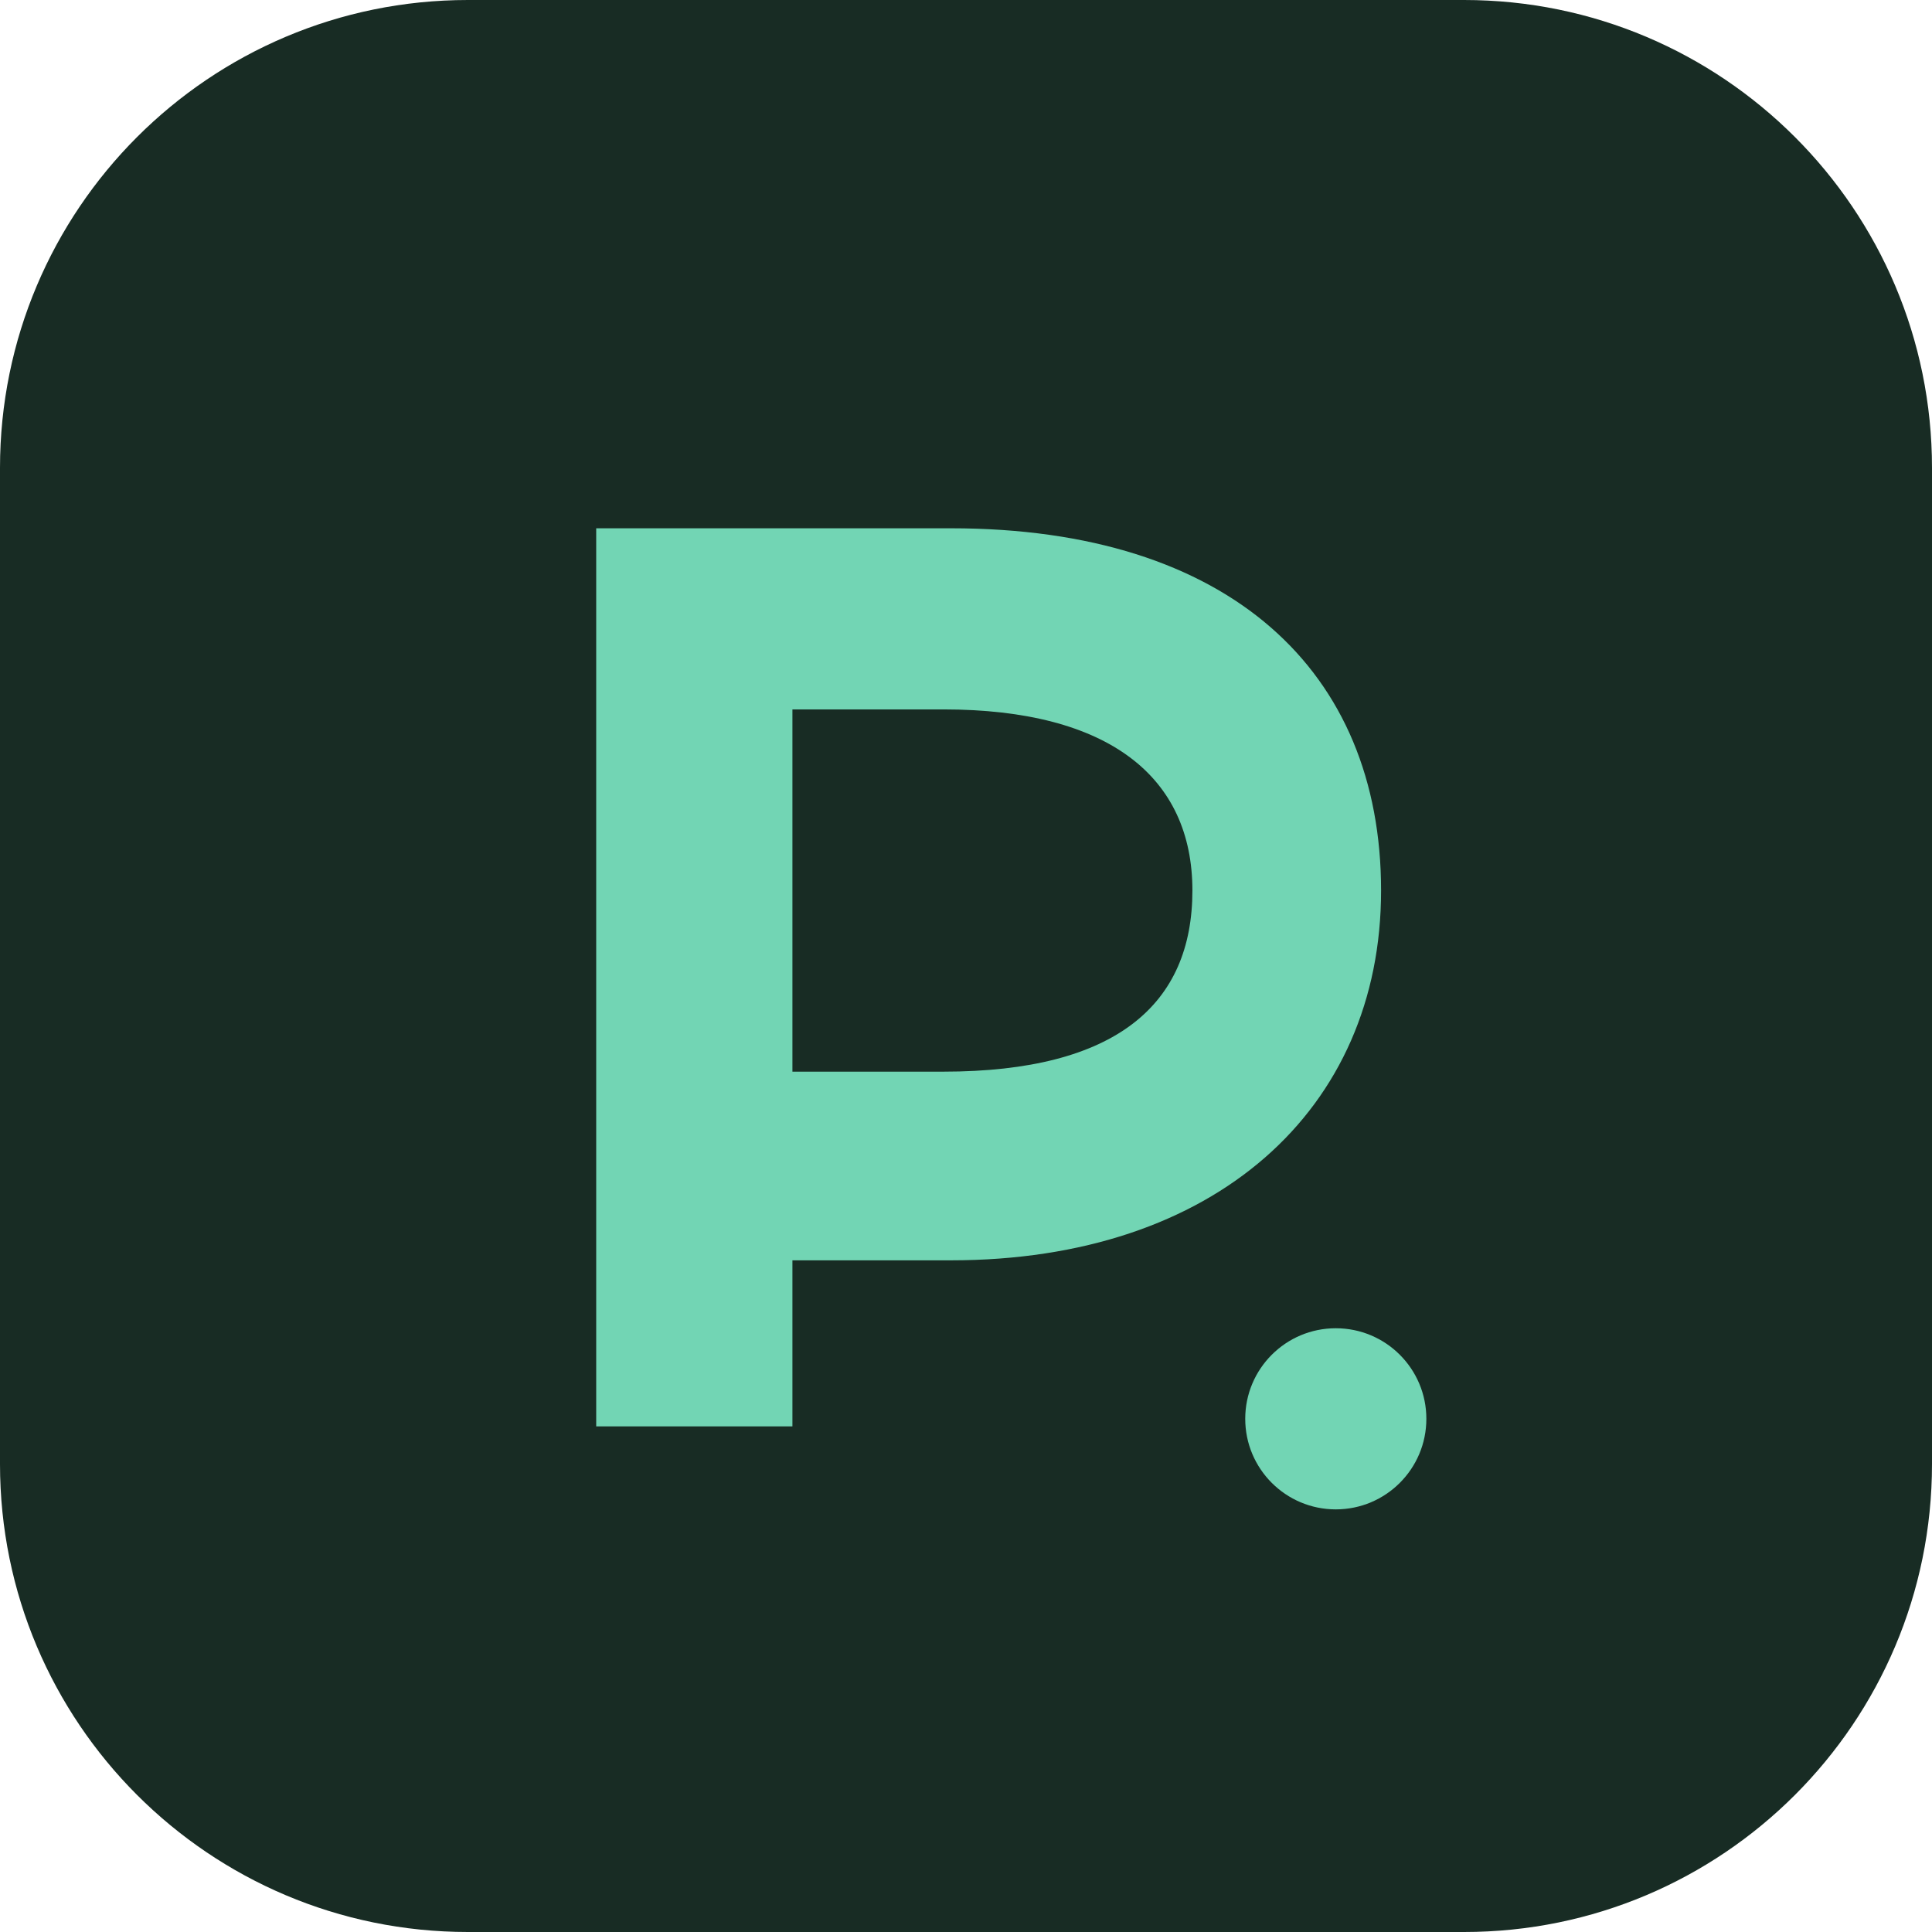
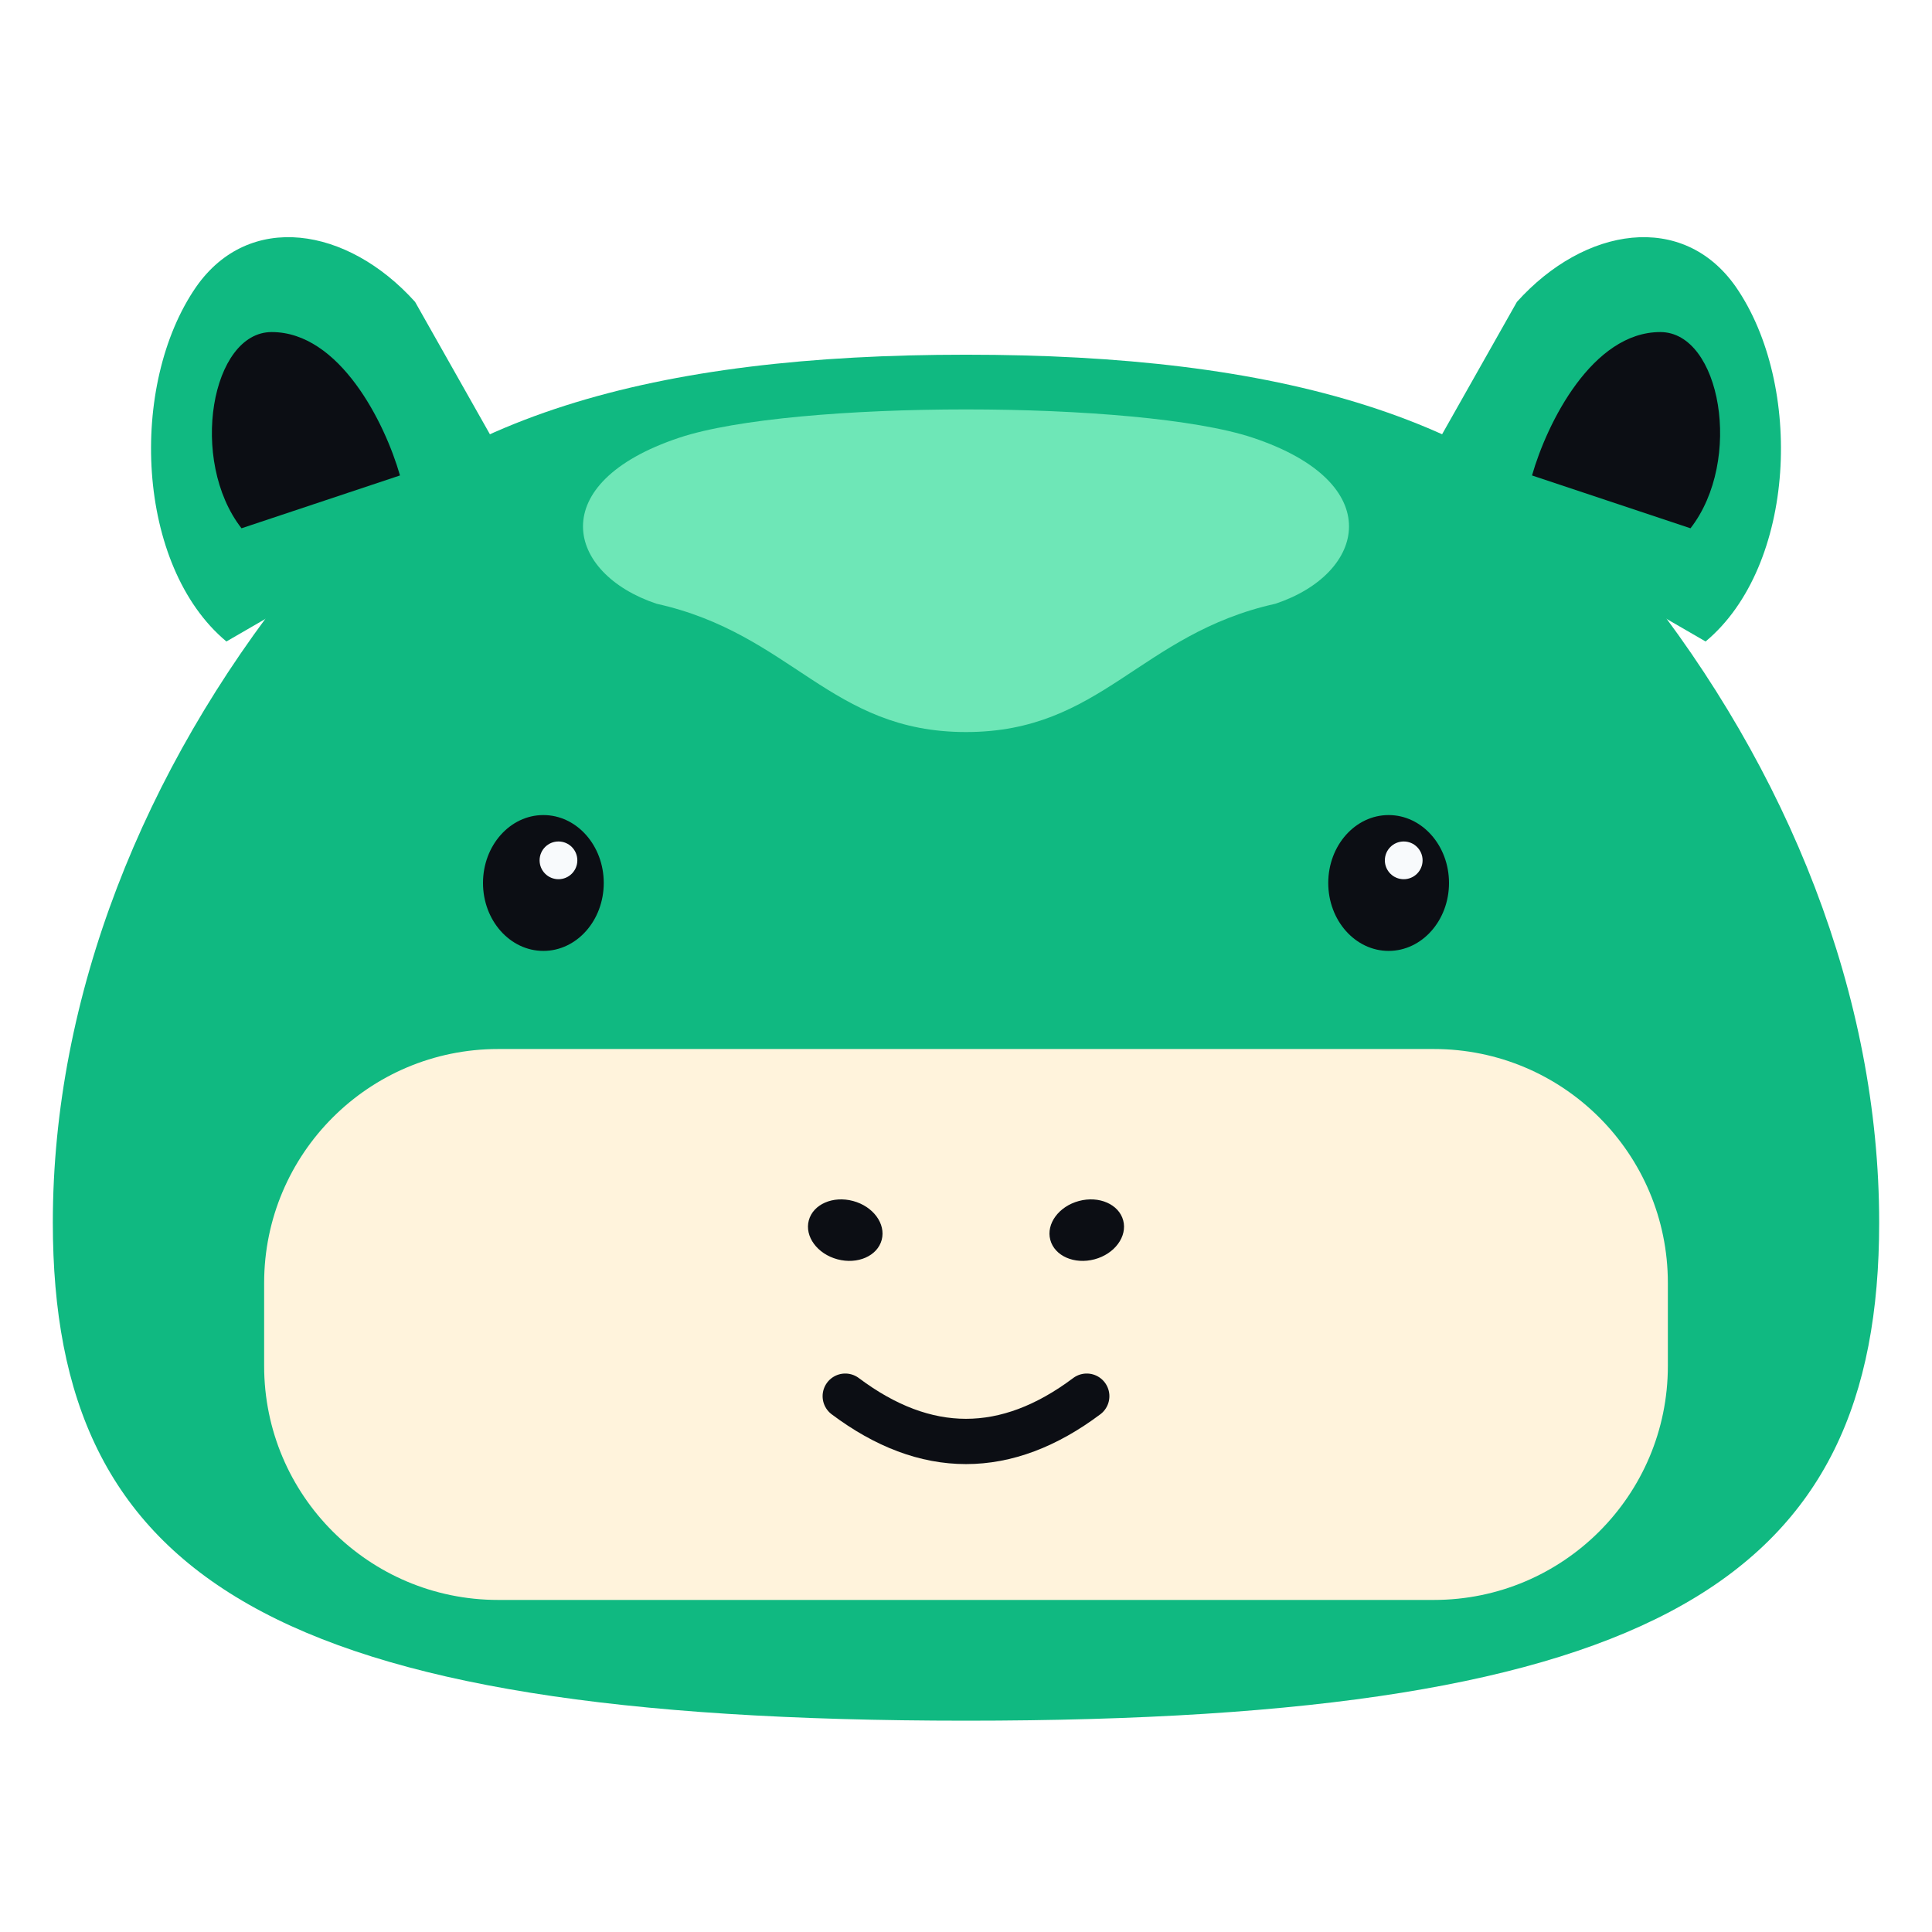
- <svg xmlns="http://www.w3.org/2000/svg" viewBox="0 0 256 256">
-   <rect width="256" height="256" rx="62" fill="#182c24" />
-   <path d="M79 189V70h47c37 0 57 19 57 48s-22 49-57 49h-21v22H79zm26-47h20c23 0 33-9 33-24s-11-24-33-24h-20v48z" fill="#72d5b4" />
-   <circle cx="177" cy="188" r="12" fill="#72d5b4" />
+ <svg xmlns="http://www.w3.org/2000/svg" width="256" height="256" viewBox="0 0 256 256">
+   <g fill="#10b981">
+     <path d="M30 85C18 75 17 51 26 38C33 28 46 30 55 40L68 63Z" />
+     <path d="M226 85C238 75 239 51 230 38C223 28 210 30 201 40L188 63Z" />
+     <path d="M39 77C57 55 87 47 128 47C169 47 199 55 217 77C237 102 249 132 249 162C249 209 220 228 128 228C36 228 7 209 7 162C7 132 19 102 39 77Z" />
+   </g>
+   <g fill="#0c0e14">
+     <path d="M32 70C25 61 28 44 36 44C45 44 51 56 53 63Z" />
+     <path d="M224 70C231 61 228 44 220 44C211 44 205 56 203 63Z" />
+   </g>
+   <path d="M90 58C105 53 151 53 166 58C184 64 181 76 169 80C151 84 146 97 128 97C110 97 105 84 87 80C75 76 72 64 90 58Z" fill="#6ee7b7" />
+   <rect x="35" y="139" width="186" height="73" rx="31" fill="#fff3dc" />
+   <g fill="#0c0e14">
+     <ellipse cx="72" cy="117" rx="8" ry="9" />
+     <ellipse cx="184" cy="117" rx="8" ry="9" />
+     <ellipse cx="112" cy="163" rx="5" ry="4" transform="rotate(15 112 163)" />
+     <ellipse cx="144" cy="163" rx="5" ry="4" transform="rotate(-15 144 163)" />
+   </g>
+   <g fill="#f8fafc">
+     <circle cx="74" cy="114" r="2.5" />
+     <circle cx="186" cy="114" r="2.5" />
+   </g>
+   <path d="M112 185Q128 197 144 185" fill="none" stroke="#0c0e14" stroke-width="6" stroke-linecap="round" />
</svg>
